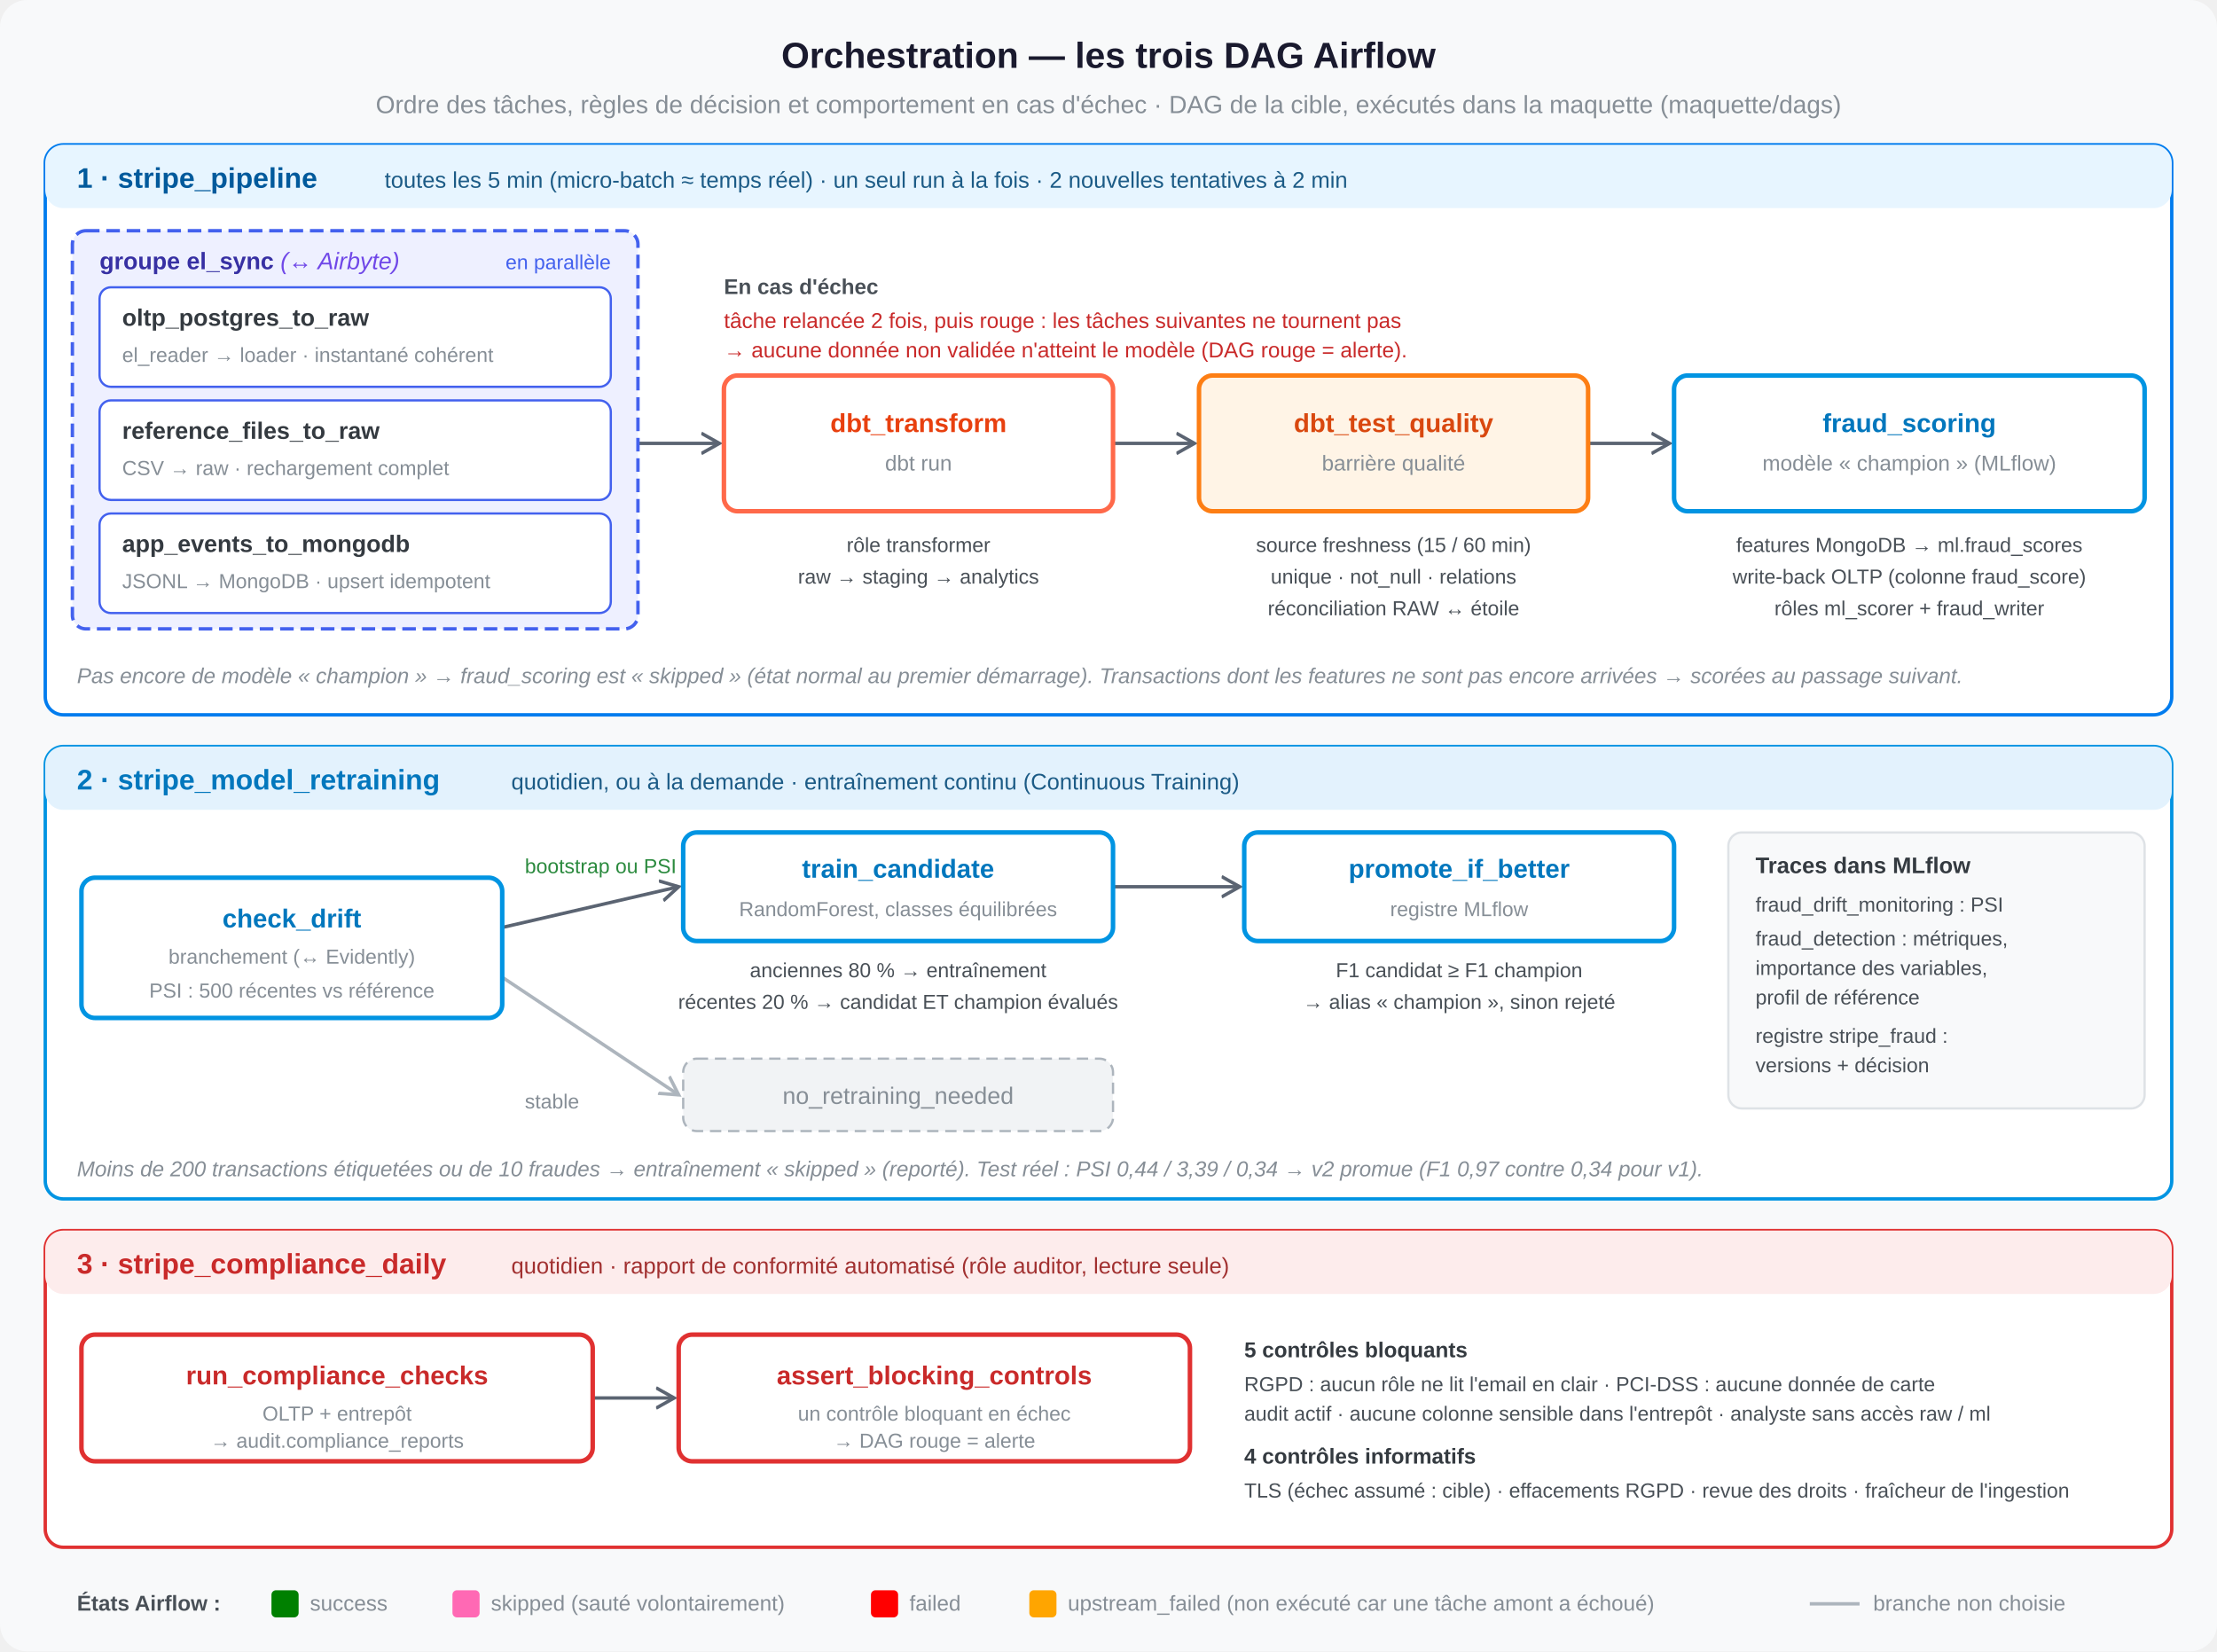
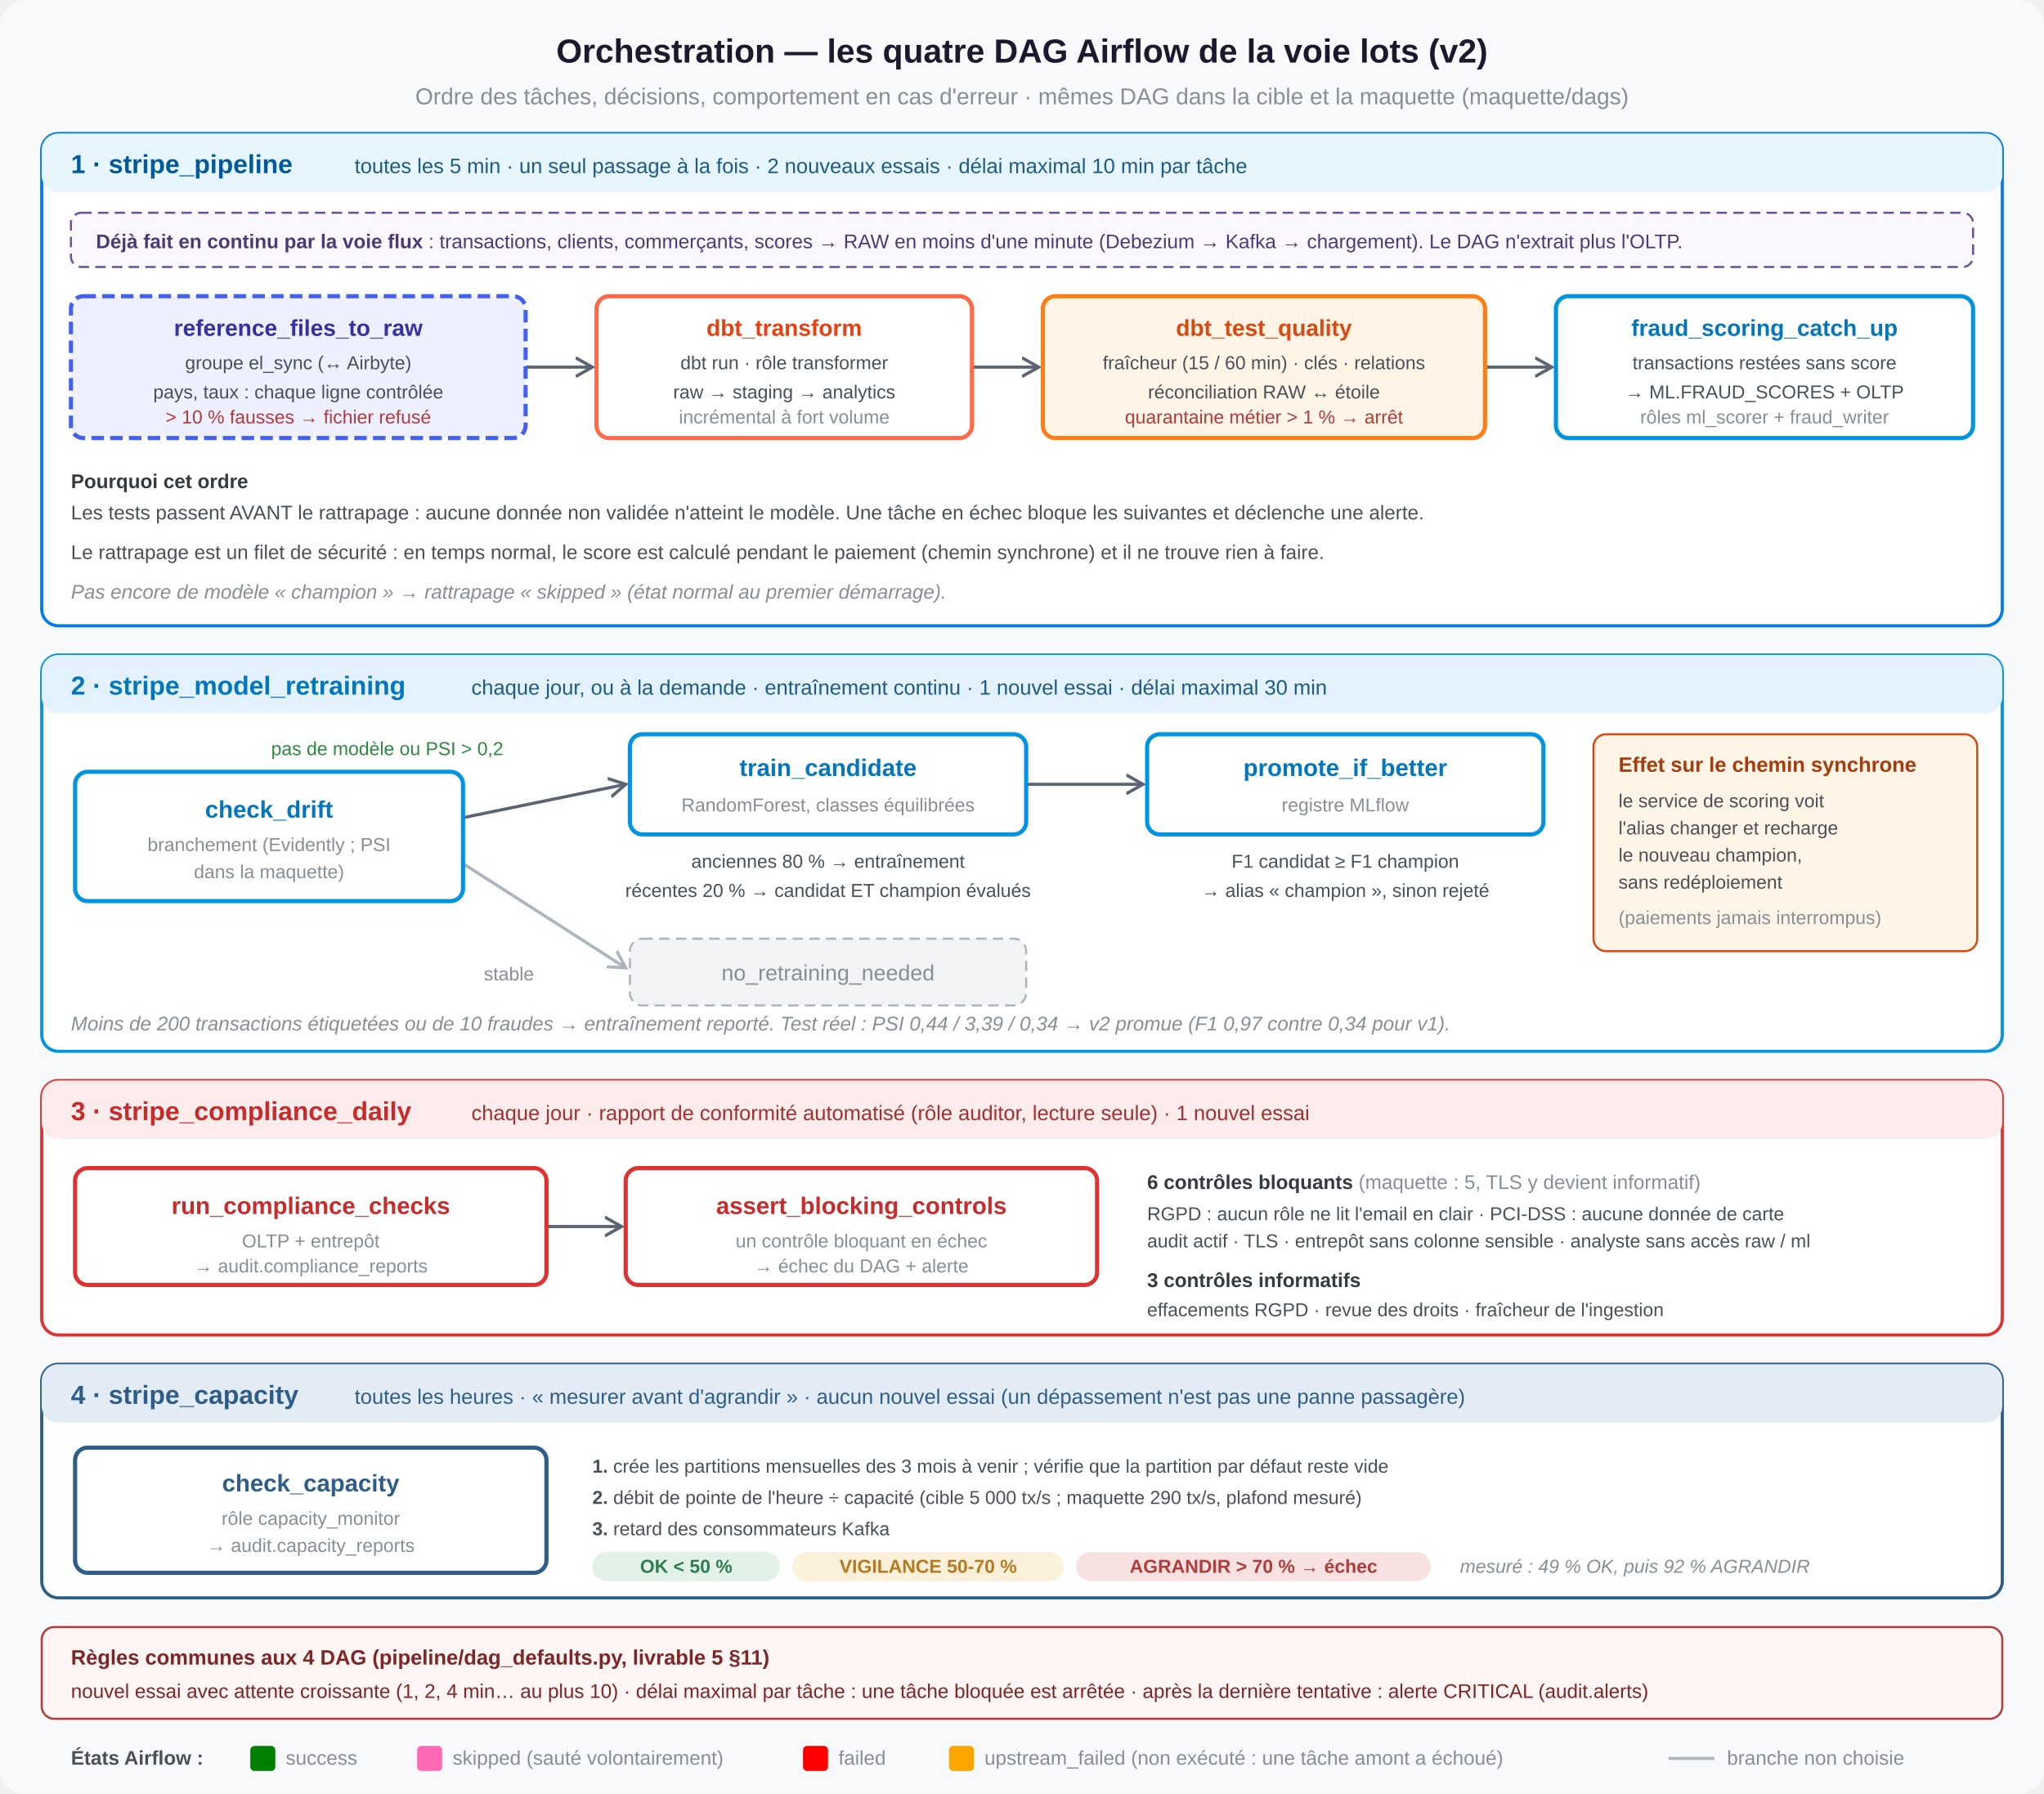
- <svg xmlns="http://www.w3.org/2000/svg" viewBox="0 0 980 730" role="img" font-family="'Segoe UI', Arial, sans-serif" font-size="12" style="background:#f8f9fa">
+ <svg xmlns="http://www.w3.org/2000/svg" viewBox="0 0 980 860" role="img" font-family="'Segoe UI', Arial, sans-serif" font-size="12" style="background:#f8f9fa">
  <defs>
    <marker id="arr" markerWidth="11" markerHeight="11" refX="8" refY="5.5" orient="auto" markerUnits="userSpaceOnUse">
      <path d="M0,1 L8,5.5 L0,10" stroke="#5b6472" stroke-width="1.5" fill="none" />
    </marker>
    <marker id="arrL" markerWidth="11" markerHeight="11" refX="8" refY="5.5" orient="auto" markerUnits="userSpaceOnUse">
      <path d="M0,1 L8,5.5 L0,10" stroke="#adb5bd" stroke-width="1.5" fill="none" />
    </marker>
+     <marker id="arrF" markerWidth="11" markerHeight="11" refX="8" refY="5.5" orient="auto" markerUnits="userSpaceOnUse">
+       <path d="M0,1 L8,5.5 L0,10" stroke="#6b4fa0" stroke-width="1.6" fill="none" />
+     </marker>
  </defs>
-   <rect width="980" height="730" fill="#f8f9fa" rx="12" />
-   <text x="490" y="30" text-anchor="middle" font-size="16" font-weight="700" fill="#1a1a2e">Orchestration — les trois DAG Airflow</text>
-   <text x="490" y="50" text-anchor="middle" font-size="11" fill="#868e96">Ordre des tâches, règles de décision et comportement en cas d'échec · DAG de la cible, exécutés dans la maquette (maquette/dags)</text>
-   <rect x="20" y="64" width="940" height="252" rx="8" fill="#fff" stroke="#017cee" stroke-width="1.5" />
+   <rect width="980" height="860" fill="#f8f9fa" rx="12" />
+   <text x="490" y="30" text-anchor="middle" font-size="16" font-weight="700" fill="#1a1a2e">Orchestration — les quatre DAG Airflow de la voie lots (v2)</text>
+   <text x="490" y="50" text-anchor="middle" font-size="11" fill="#868e96">Ordre des tâches, décisions, comportement en cas d'erreur · mêmes DAG dans la cible et la maquette (maquette/dags)</text>
+   <rect x="20" y="64" width="940" height="236" rx="8" fill="#fff" stroke="#017cee" stroke-width="1.5" />
  <rect x="20" y="64" width="940" height="28" rx="8" fill="#e7f5ff" />
  <text x="34" y="83" font-size="12.5" font-weight="700" fill="#015a9c">1 · stripe_pipeline</text>
-   <text x="170" y="83" font-size="10" fill="#1c5b86">toutes les 5 min (micro-batch ≈ temps réel) · un seul run à la fois · 2 nouvelles tentatives à 2 min</text>
+   <text x="170" y="83" font-size="10" fill="#1c5b86">toutes les 5 min · un seul passage à la fois · 2 nouveaux essais · délai maximal 10 min par tâche</text>
+   <rect x="34" y="102" width="912" height="26" rx="5" fill="#faf8fe" stroke="#6b4fa0" stroke-dasharray="5,3" />
+   <text x="46" y="119" font-size="9.5" fill="#4c3a78">
+     <tspan font-weight="700">Déjà fait en continu par la voie flux</tspan> : transactions, clients, commerçants, scores → RAW en moins d'une minute (Debezium → Kafka → chargement). Le DAG n'extrait plus l'OLTP.</text>
  <g fill="none" stroke="#5b6472" stroke-width="1.5">
-     <path d="M 282,196 H 318" marker-end="url(#arr)" />
-     <path d="M 492,196 H 528" marker-end="url(#arr)" />
-     <path d="M 702,196 H 738" marker-end="url(#arr)" />
+     <path d="M 252,176 H 284" marker-end="url(#arr)" />
+     <path d="M 466,176 H 498" marker-end="url(#arr)" />
+     <path d="M 712,176 H 744" marker-end="url(#arr)" />
  </g>
-   <rect x="32" y="102" width="250" height="176" rx="6" fill="#eef0ff" stroke="#4361ee" stroke-width="1.5" stroke-dasharray="6,3" />
-   <text x="44" y="119" font-size="10.5" font-weight="700" fill="#3730a3">groupe el_sync <tspan font-weight="400" fill="#7048e8" font-style="italic">(↔ Airbyte)</tspan>
+   <rect x="34" y="142" width="218" height="68" rx="6" fill="#eef0ff" stroke="#4361ee" stroke-width="2" stroke-dasharray="6,3" />
+   <text x="143" y="161" text-anchor="middle" font-size="11" font-weight="700" fill="#3730a3">reference_files_to_raw</text>
+   <text x="143" y="177" text-anchor="middle" font-size="9" fill="#495057">groupe el_sync (↔ Airbyte)</text>
+   <text x="143" y="191" text-anchor="middle" font-size="9" fill="#495057">pays, taux : chaque ligne contrôlée</text>
+   <text x="143" y="203" text-anchor="middle" font-size="9" fill="#b23b3b">&gt; 10 % fausses → fichier refusé</text>
+   <rect x="286" y="142" width="180" height="68" rx="6" fill="#fff" stroke="#ff694a" stroke-width="2" />
+   <text x="376" y="161" text-anchor="middle" font-size="11" font-weight="700" fill="#e8400f">dbt_transform</text>
+   <text x="376" y="177" text-anchor="middle" font-size="9" fill="#495057">dbt run · rôle transformer</text>
+   <text x="376" y="191" text-anchor="middle" font-size="9" fill="#495057">raw → staging → analytics</text>
+   <text x="376" y="203" text-anchor="middle" font-size="9" fill="#868e96">incrémental à fort volume</text>
+   <rect x="500" y="142" width="212" height="68" rx="6" fill="#fff4e6" stroke="#fd7e14" stroke-width="2" />
+   <text x="606" y="161" text-anchor="middle" font-size="11" font-weight="700" fill="#d9480f">dbt_test_quality</text>
+   <text x="606" y="177" text-anchor="middle" font-size="9" fill="#495057">fraîcheur (15 / 60 min) · clés · relations</text>
+   <text x="606" y="191" text-anchor="middle" font-size="9" fill="#495057">réconciliation RAW ↔ étoile</text>
+   <text x="606" y="203" text-anchor="middle" font-size="9" fill="#b23b3b">quarantaine métier &gt; 1 % → arrêt</text>
+   <rect x="746" y="142" width="200" height="68" rx="6" fill="#fff" stroke="#0194e2" stroke-width="2" />
+   <text x="846" y="161" text-anchor="middle" font-size="11" font-weight="700" fill="#0277bd">fraud_scoring_catch_up</text>
+   <text x="846" y="177" text-anchor="middle" font-size="9" fill="#495057">transactions restées sans score</text>
+   <text x="846" y="191" text-anchor="middle" font-size="9" fill="#495057">→ ML.FRAUD_SCORES + OLTP</text>
+   <text x="846" y="203" text-anchor="middle" font-size="9" fill="#868e96">rôles ml_scorer + fraud_writer</text>
+   <text x="34" y="234" font-size="9.5" font-weight="700" fill="#343a40">Pourquoi cet ordre</text>
+   <text x="34" y="249" font-size="9.5" fill="#495057">Les tests passent AVANT le rattrapage : aucune donnée non validée n'atteint le modèle. Une tâche en échec bloque les suivantes et déclenche une alerte.</text>
+   <text x="34" y="268" font-size="9.5" fill="#495057">Le rattrapage est un filet de sécurité : en temps normal, le score est calculé pendant le paiement (chemin synchrone) et il ne trouve rien à faire.</text>
+   <text x="34" y="287" font-size="9.5" fill="#868e96" font-style="italic">Pas encore de modèle « champion » → rattrapage « skipped » (état normal au premier démarrage).</text>
+   <rect x="20" y="314" width="940" height="190" rx="8" fill="#fff" stroke="#0194e2" stroke-width="1.5" />
+   <rect x="20" y="314" width="940" height="28" rx="8" fill="#e3f2fd" />
+   <text x="34" y="333" font-size="12.5" font-weight="700" fill="#0277bd">2 · stripe_model_retraining</text>
+   <text x="226" y="333" font-size="10" fill="#1c5b86">chaque jour, ou à la demande · entraînement continu · 1 nouvel essai · délai maximal 30 min</text>
+   <g fill="none" stroke="#5b6472" stroke-width="1.5">
+     <path d="M 222,392 L 300,376" marker-end="url(#arr)" />
+     <path d="M 492,376 H 548" marker-end="url(#arr)" />
+   </g>
+   <path d="M 222,414 L 300,464" fill="none" stroke="#adb5bd" stroke-width="1.5" marker-end="url(#arrL)" />
+   <rect x="36" y="370" width="186" height="62" rx="6" fill="#fff" stroke="#0194e2" stroke-width="2" />
+   <text x="129" y="392" text-anchor="middle" font-size="11.5" font-weight="700" fill="#0277bd">check_drift</text>
+   <text x="129" y="408" text-anchor="middle" font-size="9" fill="#868e96">branchement (Evidently ; PSI</text>
+   <text x="129" y="421" text-anchor="middle" font-size="9" fill="#868e96">dans la maquette)</text>
+   <text x="130" y="362" font-size="9" fill="#2b8a3e">pas de modèle ou PSI &gt; 0,2</text>
+   <text x="232" y="470" font-size="9" fill="#868e96">stable</text>
+   <rect x="302" y="352" width="190" height="48" rx="6" fill="#fff" stroke="#0194e2" stroke-width="2" />
+   <text x="397" y="372" text-anchor="middle" font-size="11.5" font-weight="700" fill="#0277bd">train_candidate</text>
+   <text x="397" y="389" text-anchor="middle" font-size="9" fill="#868e96">RandomForest, classes équilibrées</text>
+   <text x="397" y="416" text-anchor="middle" font-size="9" fill="#495057">anciennes 80 % → entraînement</text>
+   <text x="397" y="430" text-anchor="middle" font-size="9" fill="#495057">récentes 20 % → candidat ET champion évalués</text>
+   <rect x="302" y="450" width="190" height="32" rx="6" fill="#f1f3f5" stroke="#adb5bd" stroke-dasharray="5,3" />
+   <text x="397" y="470" text-anchor="middle" font-size="10.5" fill="#868e96">no_retraining_needed</text>
+   <rect x="550" y="352" width="190" height="48" rx="6" fill="#fff" stroke="#0194e2" stroke-width="2" />
+   <text x="645" y="372" text-anchor="middle" font-size="11.5" font-weight="700" fill="#0277bd">promote_if_better</text>
+   <text x="645" y="389" text-anchor="middle" font-size="9" fill="#868e96">registre MLflow</text>
+   <text x="645" y="416" text-anchor="middle" font-size="9" fill="#495057">F1 candidat ≥ F1 champion</text>
+   <text x="645" y="430" text-anchor="middle" font-size="9" fill="#495057">→ alias « champion », sinon rejeté</text>
+   <rect x="764" y="352" width="184" height="104" rx="6" fill="#fff4e6" stroke="#d9480f" />
+   <text x="776" y="370" font-size="10" font-weight="700" fill="#a63b0b">Effet sur le chemin synchrone</text>
+   <text x="776" y="387" font-size="9" fill="#495057">le service de scoring voit</text>
+   <text x="776" y="400" font-size="9" fill="#495057">l'alias changer et recharge</text>
+   <text x="776" y="413" font-size="9" fill="#495057">le nouveau champion,</text>
+   <text x="776" y="426" font-size="9" fill="#495057">sans redéploiement</text>
+   <text x="776" y="443" font-size="9" fill="#868e96">(paiements jamais interrompus)</text>
+   <text x="34" y="494" font-size="9.5" fill="#868e96" font-style="italic">Moins de 200 transactions étiquetées ou de 10 fraudes → entraînement reporté. Test réel : PSI 0,44 / 3,39 / 0,34 → v2 promue (F1 0,97 contre 0,34 pour v1).</text>
+   <rect x="20" y="518" width="940" height="122" rx="8" fill="#fff" stroke="#e03131" stroke-width="1.5" />
+   <rect x="20" y="518" width="940" height="28" rx="8" fill="#fdecec" />
+   <text x="34" y="537" font-size="12.5" font-weight="700" fill="#c92a2a">3 · stripe_compliance_daily</text>
+   <text x="226" y="537" font-size="10" fill="#a13030">chaque jour · rapport de conformité automatisé (rôle auditor, lecture seule) · 1 nouvel essai</text>
+   <path d="M 262,588 H 298" fill="none" stroke="#5b6472" stroke-width="1.5" marker-end="url(#arr)" />
+   <rect x="36" y="560" width="226" height="56" rx="6" fill="#fff" stroke="#e03131" stroke-width="2" />
+   <text x="149" y="582" text-anchor="middle" font-size="11.5" font-weight="700" fill="#c92a2a">run_compliance_checks</text>
+   <text x="149" y="598" text-anchor="middle" font-size="9" fill="#868e96">OLTP + entrepôt</text>
+   <text x="149" y="610" text-anchor="middle" font-size="9" fill="#868e96">→ audit.compliance_reports</text>
+   <rect x="300" y="560" width="226" height="56" rx="6" fill="#fff" stroke="#e03131" stroke-width="2" />
+   <text x="413" y="582" text-anchor="middle" font-size="11.5" font-weight="700" fill="#c92a2a">assert_blocking_controls</text>
+   <text x="413" y="598" text-anchor="middle" font-size="9" fill="#868e96">un contrôle bloquant en échec</text>
+   <text x="413" y="610" text-anchor="middle" font-size="9" fill="#868e96">→ échec du DAG + alerte</text>
+   <text x="550" y="570" font-size="9.5" font-weight="700" fill="#343a40">6 contrôles bloquants <tspan font-weight="400" fill="#868e96">(maquette : 5, TLS y devient informatif)</tspan>
  </text>
-   <text x="270" y="119" text-anchor="end" font-size="9" fill="#4361ee">en parallèle</text>
-   <rect x="44" y="127" width="226" height="44" rx="5" fill="#fff" stroke="#4361ee" />
-   <text x="54" y="144" font-size="10.5" font-weight="700" fill="#343a40">oltp_postgres_to_raw</text>
-   <text x="54" y="160" font-size="9" fill="#868e96">el_reader → loader · instantané cohérent</text>
-   <rect x="44" y="177" width="226" height="44" rx="5" fill="#fff" stroke="#4361ee" />
-   <text x="54" y="194" font-size="10.5" font-weight="700" fill="#343a40">reference_files_to_raw</text>
-   <text x="54" y="210" font-size="9" fill="#868e96">CSV → raw · rechargement complet</text>
-   <rect x="44" y="227" width="226" height="44" rx="5" fill="#fff" stroke="#4361ee" />
-   <text x="54" y="244" font-size="10.5" font-weight="700" fill="#343a40">app_events_to_mongodb</text>
-   <text x="54" y="260" font-size="9" fill="#868e96">JSONL → MongoDB · upsert idempotent</text>
-   <rect x="320" y="166" width="172" height="60" rx="6" fill="#fff" stroke="#ff694a" stroke-width="2" />
-   <text x="406" y="191" text-anchor="middle" font-size="11.5" font-weight="700" fill="#e8400f">dbt_transform</text>
-   <text x="406" y="208" text-anchor="middle" font-size="9.5" fill="#868e96">dbt run</text>
-   <text x="406" y="244" text-anchor="middle" font-size="9" fill="#495057">rôle transformer</text>
-   <text x="406" y="258" text-anchor="middle" font-size="9" fill="#495057">raw → staging → analytics</text>
-   <rect x="530" y="166" width="172" height="60" rx="6" fill="#fff4e6" stroke="#fd7e14" stroke-width="2" />
-   <text x="616" y="191" text-anchor="middle" font-size="11.5" font-weight="700" fill="#d9480f">dbt_test_quality</text>
-   <text x="616" y="208" text-anchor="middle" font-size="9.5" fill="#868e96">barrière qualité</text>
-   <text x="616" y="244" text-anchor="middle" font-size="9" fill="#495057">source freshness (15 / 60 min)</text>
-   <text x="616" y="258" text-anchor="middle" font-size="9" fill="#495057">unique · not_null · relations</text>
-   <text x="616" y="272" text-anchor="middle" font-size="9" fill="#495057">réconciliation RAW ↔ étoile</text>
-   <rect x="740" y="166" width="208" height="60" rx="6" fill="#fff" stroke="#0194e2" stroke-width="2" />
-   <text x="844" y="191" text-anchor="middle" font-size="11.5" font-weight="700" fill="#0277bd">fraud_scoring</text>
-   <text x="844" y="208" text-anchor="middle" font-size="9.5" fill="#868e96">modèle « champion » (MLflow)</text>
-   <text x="844" y="244" text-anchor="middle" font-size="9" fill="#495057">features MongoDB → ml.fraud_scores</text>
-   <text x="844" y="258" text-anchor="middle" font-size="9" fill="#495057">write-back OLTP (colonne fraud_score)</text>
-   <text x="844" y="272" text-anchor="middle" font-size="9" fill="#495057">rôles ml_scorer + fraud_writer</text>
-   <text x="320" y="130" font-size="9.5" fill="#495057" font-weight="700">En cas d'échec</text>
-   <text x="320" y="145" font-size="9.5" fill="#c92a2a">tâche relancée 2 fois, puis rouge : les tâches suivantes ne tournent pas</text>
-   <text x="320" y="158" font-size="9.5" fill="#c92a2a">→ aucune donnée non validée n'atteint le modèle (DAG rouge = alerte).</text>
-   <text x="34" y="302" font-size="9.5" fill="#868e96" font-style="italic">Pas encore de modèle « champion » → fraud_scoring est « skipped » (état normal au premier démarrage). Transactions dont les features ne sont pas encore arrivées → scorées au passage suivant.</text>
-   <rect x="20" y="330" width="940" height="200" rx="8" fill="#fff" stroke="#0194e2" stroke-width="1.5" />
-   <rect x="20" y="330" width="940" height="28" rx="8" fill="#e3f2fd" />
-   <text x="34" y="349" font-size="12.5" font-weight="700" fill="#0277bd">2 · stripe_model_retraining</text>
-   <text x="226" y="349" font-size="10" fill="#1c5b86">quotidien, ou à la demande · entraînement continu (Continuous Training)</text>
-   <g fill="none" stroke="#5b6472" stroke-width="1.5">
-     <path d="M 222,410 L 300,392" marker-end="url(#arr)" />
-     <path d="M 492,392 H 548" marker-end="url(#arr)" />
+   <text x="550" y="585" font-size="9" fill="#495057">RGPD : aucun rôle ne lit l'email en clair · PCI-DSS : aucune donnée de carte</text>
+   <text x="550" y="598" font-size="9" fill="#495057">audit actif · TLS · entrepôt sans colonne sensible · analyste sans accès raw / ml</text>
+   <text x="550" y="617" font-size="9.5" font-weight="700" fill="#343a40">3 contrôles informatifs</text>
+   <text x="550" y="631" font-size="9" fill="#495057">effacements RGPD · revue des droits · fraîcheur de l'ingestion</text>
+   <rect x="20" y="654" width="940" height="112" rx="8" fill="#fff" stroke="#2f5d8a" stroke-width="1.5" />
+   <rect x="20" y="654" width="940" height="28" rx="8" fill="#e3ecf5" />
+   <text x="34" y="673" font-size="12.5" font-weight="700" fill="#2f5d8a">4 · stripe_capacity</text>
+   <text x="170" y="673" font-size="10" fill="#2f5d8a">toutes les heures · « mesurer avant d'agrandir » · aucun nouvel essai (un dépassement n'est pas une panne passagère)</text>
+   <rect x="36" y="694" width="226" height="60" rx="6" fill="#fff" stroke="#2f5d8a" stroke-width="2" />
+   <text x="149" y="715" text-anchor="middle" font-size="11.5" font-weight="700" fill="#2f5d8a">check_capacity</text>
+   <text x="149" y="731" text-anchor="middle" font-size="9" fill="#868e96">rôle capacity_monitor</text>
+   <text x="149" y="744" text-anchor="middle" font-size="9" fill="#868e96">→ audit.capacity_reports</text>
+   <g font-size="9" fill="#495057">
+     <text x="284" y="706">
+       <tspan font-weight="700">1.</tspan> crée les partitions mensuelles des 3 mois à venir ; vérifie que la partition par défaut reste vide</text>
+     <text x="284" y="721">
+       <tspan font-weight="700">2.</tspan> débit de pointe de l'heure ÷ capacité (cible 5 000 tx/s ; maquette 290 tx/s, plafond mesuré)</text>
+     <text x="284" y="736">
+       <tspan font-weight="700">3.</tspan> retard des consommateurs Kafka</text>
  </g>
-   <path d="M 222,432 L 300,484" fill="none" stroke="#adb5bd" stroke-width="1.5" marker-end="url(#arrL)" />
-   <rect x="36" y="388" width="186" height="62" rx="6" fill="#fff" stroke="#0194e2" stroke-width="2" />
-   <text x="129" y="410" text-anchor="middle" font-size="11.5" font-weight="700" fill="#0277bd">check_drift</text>
-   <text x="129" y="426" text-anchor="middle" font-size="9" fill="#868e96">branchement (↔ Evidently)</text>
-   <text x="129" y="441" text-anchor="middle" font-size="9" fill="#868e96">PSI : 500 récentes vs référence</text>
-   <text x="232" y="386" font-size="9" fill="#2b8a3e">bootstrap ou PSI &gt; 0,2</text>
-   <text x="232" y="490" font-size="9" fill="#868e96">stable</text>
-   <rect x="302" y="368" width="190" height="48" rx="6" fill="#fff" stroke="#0194e2" stroke-width="2" />
-   <text x="397" y="388" text-anchor="middle" font-size="11.5" font-weight="700" fill="#0277bd">train_candidate</text>
-   <text x="397" y="405" text-anchor="middle" font-size="9" fill="#868e96">RandomForest, classes équilibrées</text>
-   <text x="397" y="432" text-anchor="middle" font-size="9" fill="#495057">anciennes 80 % → entraînement</text>
-   <text x="397" y="446" text-anchor="middle" font-size="9" fill="#495057">récentes 20 % → candidat ET champion évalués</text>
-   <rect x="302" y="468" width="190" height="32" rx="6" fill="#f1f3f5" stroke="#adb5bd" stroke-dasharray="5,3" />
-   <text x="397" y="488" text-anchor="middle" font-size="10.5" fill="#868e96">no_retraining_needed</text>
-   <rect x="550" y="368" width="190" height="48" rx="6" fill="#fff" stroke="#0194e2" stroke-width="2" />
-   <text x="645" y="388" text-anchor="middle" font-size="11.5" font-weight="700" fill="#0277bd">promote_if_better</text>
-   <text x="645" y="405" text-anchor="middle" font-size="9" fill="#868e96">registre MLflow</text>
-   <text x="645" y="432" text-anchor="middle" font-size="9" fill="#495057">F1 candidat ≥ F1 champion</text>
-   <text x="645" y="446" text-anchor="middle" font-size="9" fill="#495057">→ alias « champion », sinon rejeté</text>
-   <rect x="764" y="368" width="184" height="122" rx="6" fill="#f8f9fa" stroke="#dee2e6" />
-   <text x="776" y="386" font-size="10" font-weight="700" fill="#343a40">Traces dans MLflow</text>
-   <text x="776" y="403" font-size="9" fill="#495057">fraud_drift_monitoring : PSI</text>
-   <text x="776" y="418" font-size="9" fill="#495057">fraud_detection : métriques,</text>
-   <text x="776" y="431" font-size="9" fill="#495057">importance des variables,</text>
-   <text x="776" y="444" font-size="9" fill="#495057">profil de référence</text>
-   <text x="776" y="461" font-size="9" fill="#495057">registre stripe_fraud :</text>
-   <text x="776" y="474" font-size="9" fill="#495057">versions + décision</text>
-   <text x="34" y="520" font-size="9.5" fill="#868e96" font-style="italic">Moins de 200 transactions étiquetées ou de 10 fraudes → entraînement « skipped » (reporté). Test réel : PSI 0,44 / 3,39 / 0,34 → v2 promue (F1 0,97 contre 0,34 pour v1).</text>
-   <rect x="20" y="544" width="940" height="140" rx="8" fill="#fff" stroke="#e03131" stroke-width="1.5" />
-   <rect x="20" y="544" width="940" height="28" rx="8" fill="#fdecec" />
-   <text x="34" y="563" font-size="12.5" font-weight="700" fill="#c92a2a">3 · stripe_compliance_daily</text>
-   <text x="226" y="563" font-size="10" fill="#a13030">quotidien · rapport de conformité automatisé (rôle auditor, lecture seule)</text>
-   <path d="M 262,618 H 298" fill="none" stroke="#5b6472" stroke-width="1.5" marker-end="url(#arr)" />
-   <rect x="36" y="590" width="226" height="56" rx="6" fill="#fff" stroke="#e03131" stroke-width="2" />
-   <text x="149" y="612" text-anchor="middle" font-size="11.5" font-weight="700" fill="#c92a2a">run_compliance_checks</text>
-   <text x="149" y="628" text-anchor="middle" font-size="9" fill="#868e96">OLTP + entrepôt</text>
-   <text x="149" y="640" text-anchor="middle" font-size="9" fill="#868e96">→ audit.compliance_reports</text>
-   <rect x="300" y="590" width="226" height="56" rx="6" fill="#fff" stroke="#e03131" stroke-width="2" />
-   <text x="413" y="612" text-anchor="middle" font-size="11.5" font-weight="700" fill="#c92a2a">assert_blocking_controls</text>
-   <text x="413" y="628" text-anchor="middle" font-size="9" fill="#868e96">un contrôle bloquant en échec</text>
-   <text x="413" y="640" text-anchor="middle" font-size="9" fill="#868e96">→ DAG rouge = alerte</text>
-   <text x="550" y="600" font-size="9.5" font-weight="700" fill="#343a40">5 contrôles bloquants</text>
-   <text x="550" y="615" font-size="9" fill="#495057">RGPD : aucun rôle ne lit l'email en clair · PCI-DSS : aucune donnée de carte</text>
-   <text x="550" y="628" font-size="9" fill="#495057">audit actif · aucune colonne sensible dans l'entrepôt · analyste sans accès raw / ml</text>
-   <text x="550" y="647" font-size="9.5" font-weight="700" fill="#343a40">4 contrôles informatifs</text>
-   <text x="550" y="662" font-size="9" fill="#495057">TLS (échec assumé : cible) · effacements RGPD · revue des droits · fraîcheur de l'ingestion</text>
-   <text x="34" y="712" font-size="9.5" font-weight="700" fill="#495057">États Airflow :</text>
-   <rect x="120" y="703" width="12" height="12" rx="2" fill="#008000" />
-   <text x="137" y="712" font-size="9.5" fill="#868e96">success</text>
-   <rect x="200" y="703" width="12" height="12" rx="2" fill="#ff69b4" />
-   <text x="217" y="712" font-size="9.5" fill="#868e96">skipped (sauté volontairement)</text>
-   <rect x="385" y="703" width="12" height="12" rx="2" fill="#ff0000" />
-   <text x="402" y="712" font-size="9.5" fill="#868e96">failed</text>
-   <rect x="455" y="703" width="12" height="12" rx="2" fill="#ffa500" />
-   <text x="472" y="712" font-size="9.5" fill="#868e96">upstream_failed (non exécuté car une tâche amont a échoué)</text>
-   <line x1="800" y1="709" x2="822" y2="709" stroke="#adb5bd" stroke-width="1.5" />
-   <text x="828" y="712" font-size="9.5" fill="#868e96">branche non choisie</text>
+   <g font-size="9" font-weight="700">
+     <rect x="284" y="744" width="90" height="14" rx="7" fill="#e2f2e8" />
+     <text x="329" y="754" text-anchor="middle" fill="#2e7d4f">OK &lt; 50 %</text>
+     <rect x="380" y="744" width="130" height="14" rx="7" fill="#fbf0d9" />
+     <text x="445" y="754" text-anchor="middle" fill="#b7791f">VIGILANCE 50-70 %</text>
+     <rect x="516" y="744" width="170" height="14" rx="7" fill="#f8e1e1" />
+     <text x="601" y="754" text-anchor="middle" fill="#b23b3b">AGRANDIR &gt; 70 % → échec</text>
+   </g>
+   <text x="700" y="754" font-size="9" fill="#868e96" font-style="italic">mesuré : 49 % OK, puis 92 % AGRANDIR</text>
+   <rect x="20" y="780" width="940" height="44" rx="6" fill="#fff5f5" stroke="#b23b3b" />
+   <text x="34" y="798" font-size="10" font-weight="700" fill="#7d2626">Règles communes aux 4 DAG (pipeline/dag_defaults.py, livrable 5 §11)</text>
+   <text x="34" y="814" font-size="9.5" fill="#7d2626">nouvel essai avec attente croissante (1, 2, 4 min… au plus 10) · délai maximal par tâche : une tâche bloquée est arrêtée · après la dernière tentative : alerte CRITICAL (audit.alerts)</text>
+   <text x="34" y="846" font-size="9.5" font-weight="700" fill="#495057">États Airflow :</text>
+   <rect x="120" y="837" width="12" height="12" rx="2" fill="#008000" />
+   <text x="137" y="846" font-size="9.5" fill="#868e96">success</text>
+   <rect x="200" y="837" width="12" height="12" rx="2" fill="#ff69b4" />
+   <text x="217" y="846" font-size="9.5" fill="#868e96">skipped (sauté volontairement)</text>
+   <rect x="385" y="837" width="12" height="12" rx="2" fill="#ff0000" />
+   <text x="402" y="846" font-size="9.5" fill="#868e96">failed</text>
+   <rect x="455" y="837" width="12" height="12" rx="2" fill="#ffa500" />
+   <text x="472" y="846" font-size="9.5" fill="#868e96">upstream_failed (non exécuté : une tâche amont a échoué)</text>
+   <line x1="800" y1="843" x2="822" y2="843" stroke="#adb5bd" stroke-width="1.5" />
+   <text x="828" y="846" font-size="9.5" fill="#868e96">branche non choisie</text>
</svg>
